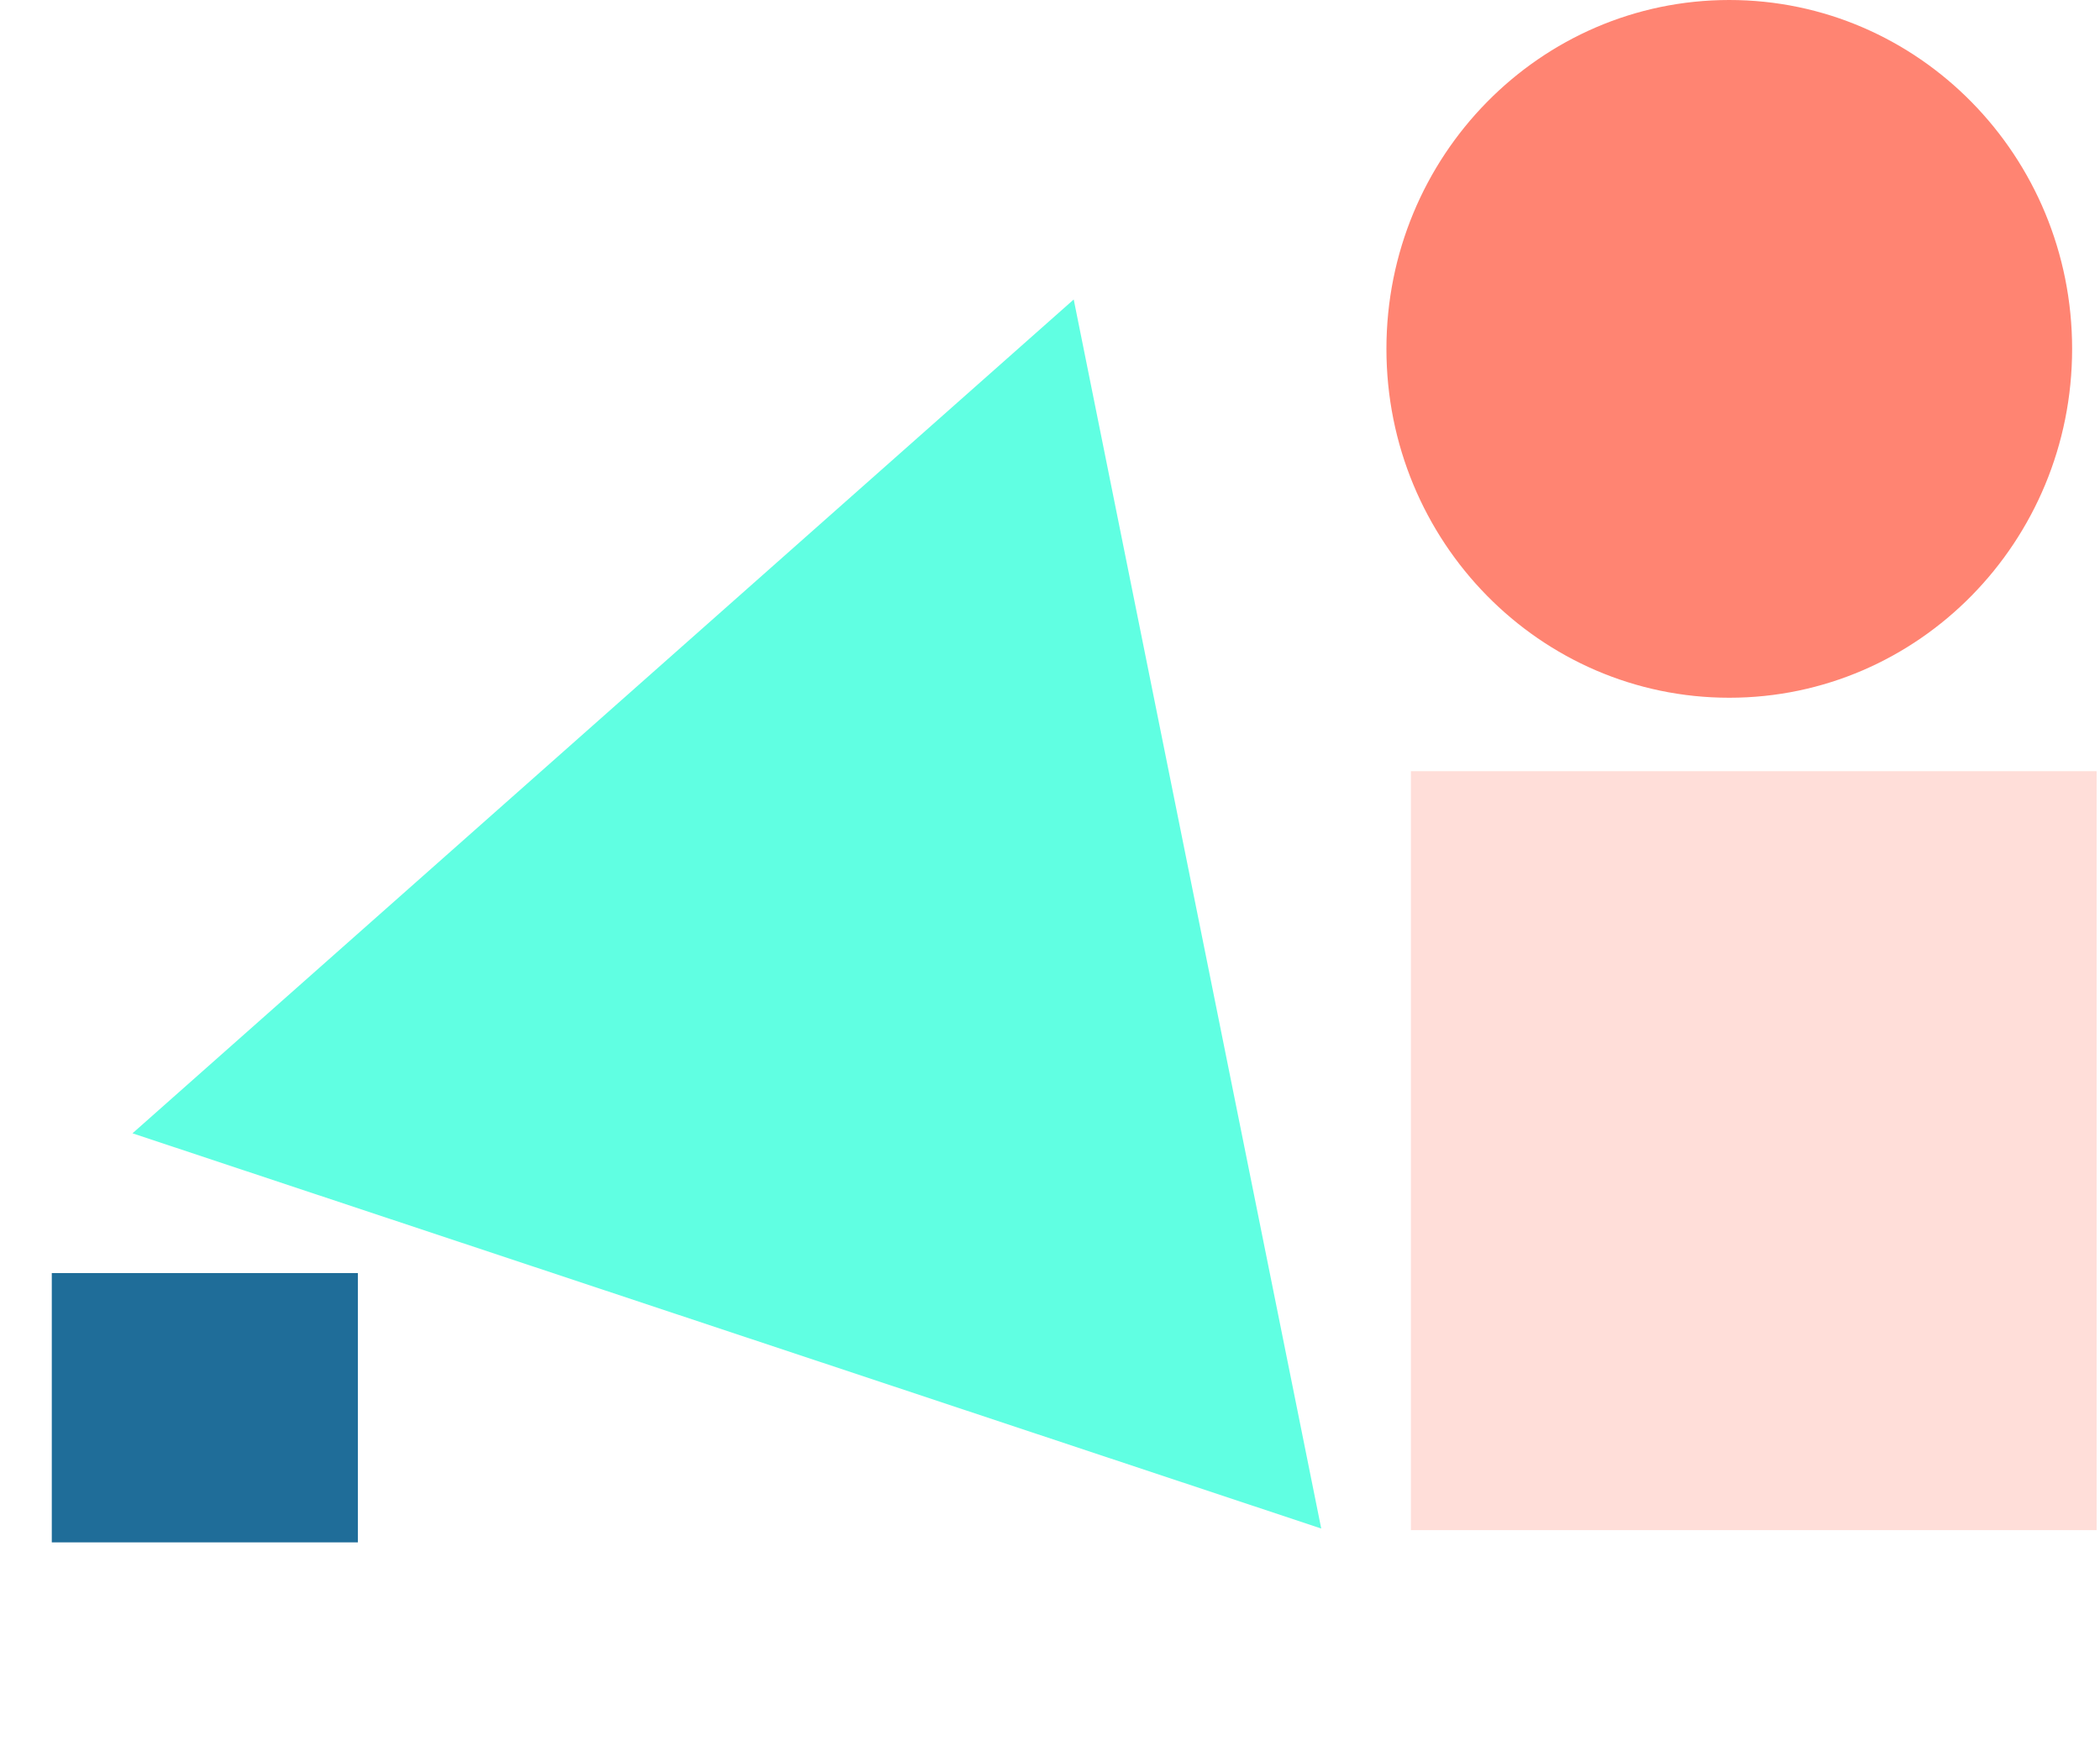
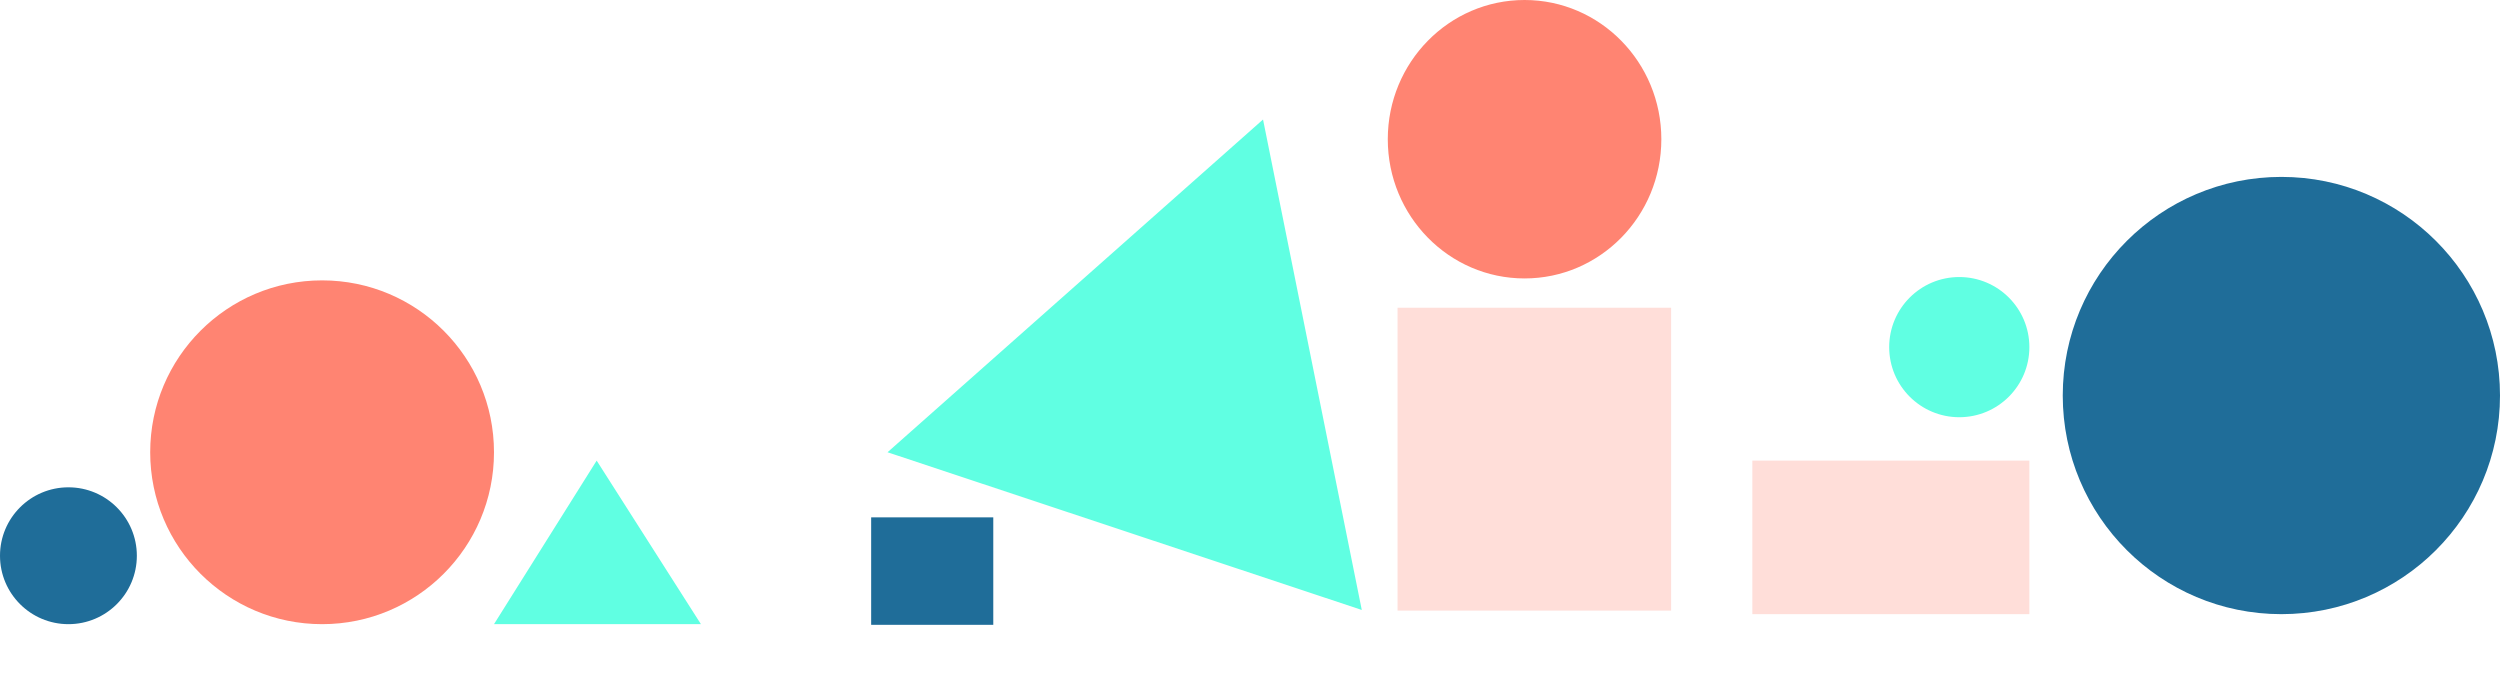
- <svg xmlns="http://www.w3.org/2000/svg" width="251" height="208" viewBox="0 0 251 208" fill="none">
-   <rect x="168.638" y="92.2" width="81.956" height="90.737" fill="#FFDED9" />
-   <rect x="6.19" y="184.401" width="32.197" height="36.587" transform="rotate(-90 6.18982 184.401)" fill="#1F6D99" />
-   <ellipse cx="206.689" cy="41.71" rx="40.978" ry="41.71" fill="#FF8472" />
-   <path d="M15.836 135.495L128.335 35.805L157.918 182.745L15.836 135.495Z" fill="#60FFE2" />
+ <svg xmlns="http://www.w3.org/2000/svg" width="749" height="208" viewBox="0 0 749 208" fill="none">
+   <rect x="418.708" y="92.2" width="81.956" height="90.737" fill="#FFDED9" />
+   <rect x="261" y="187.197" width="32.197" height="36.587" transform="rotate(-90 261 187.197)" fill="#1F6D99" />
+   <ellipse cx="456.759" cy="41.71" rx="40.978" ry="41.71" fill="#FF8472" />
+   <path d="M265.906 135.495L378.405 35.805L407.988 182.745L265.906 135.495Z" fill="#60FFE2" />
+   <circle cx="683.5" cy="118.5" r="65.5" fill="#1F6D99" />
+   <rect x="525" y="138" width="83" height="46" fill="#FFDED9" />
+   <circle cx="20.5" cy="166.5" r="20.5" fill="#1F6D99" />
+   <circle cx="96.5" cy="135.5" r="51.5" fill="#FF8472" />
+   <circle cx="587" cy="104" r="21" fill="#60FFE2" />
+   <path d="M178.76 138L210 187H148L178.76 138Z" fill="#60FFE2" />
</svg>
